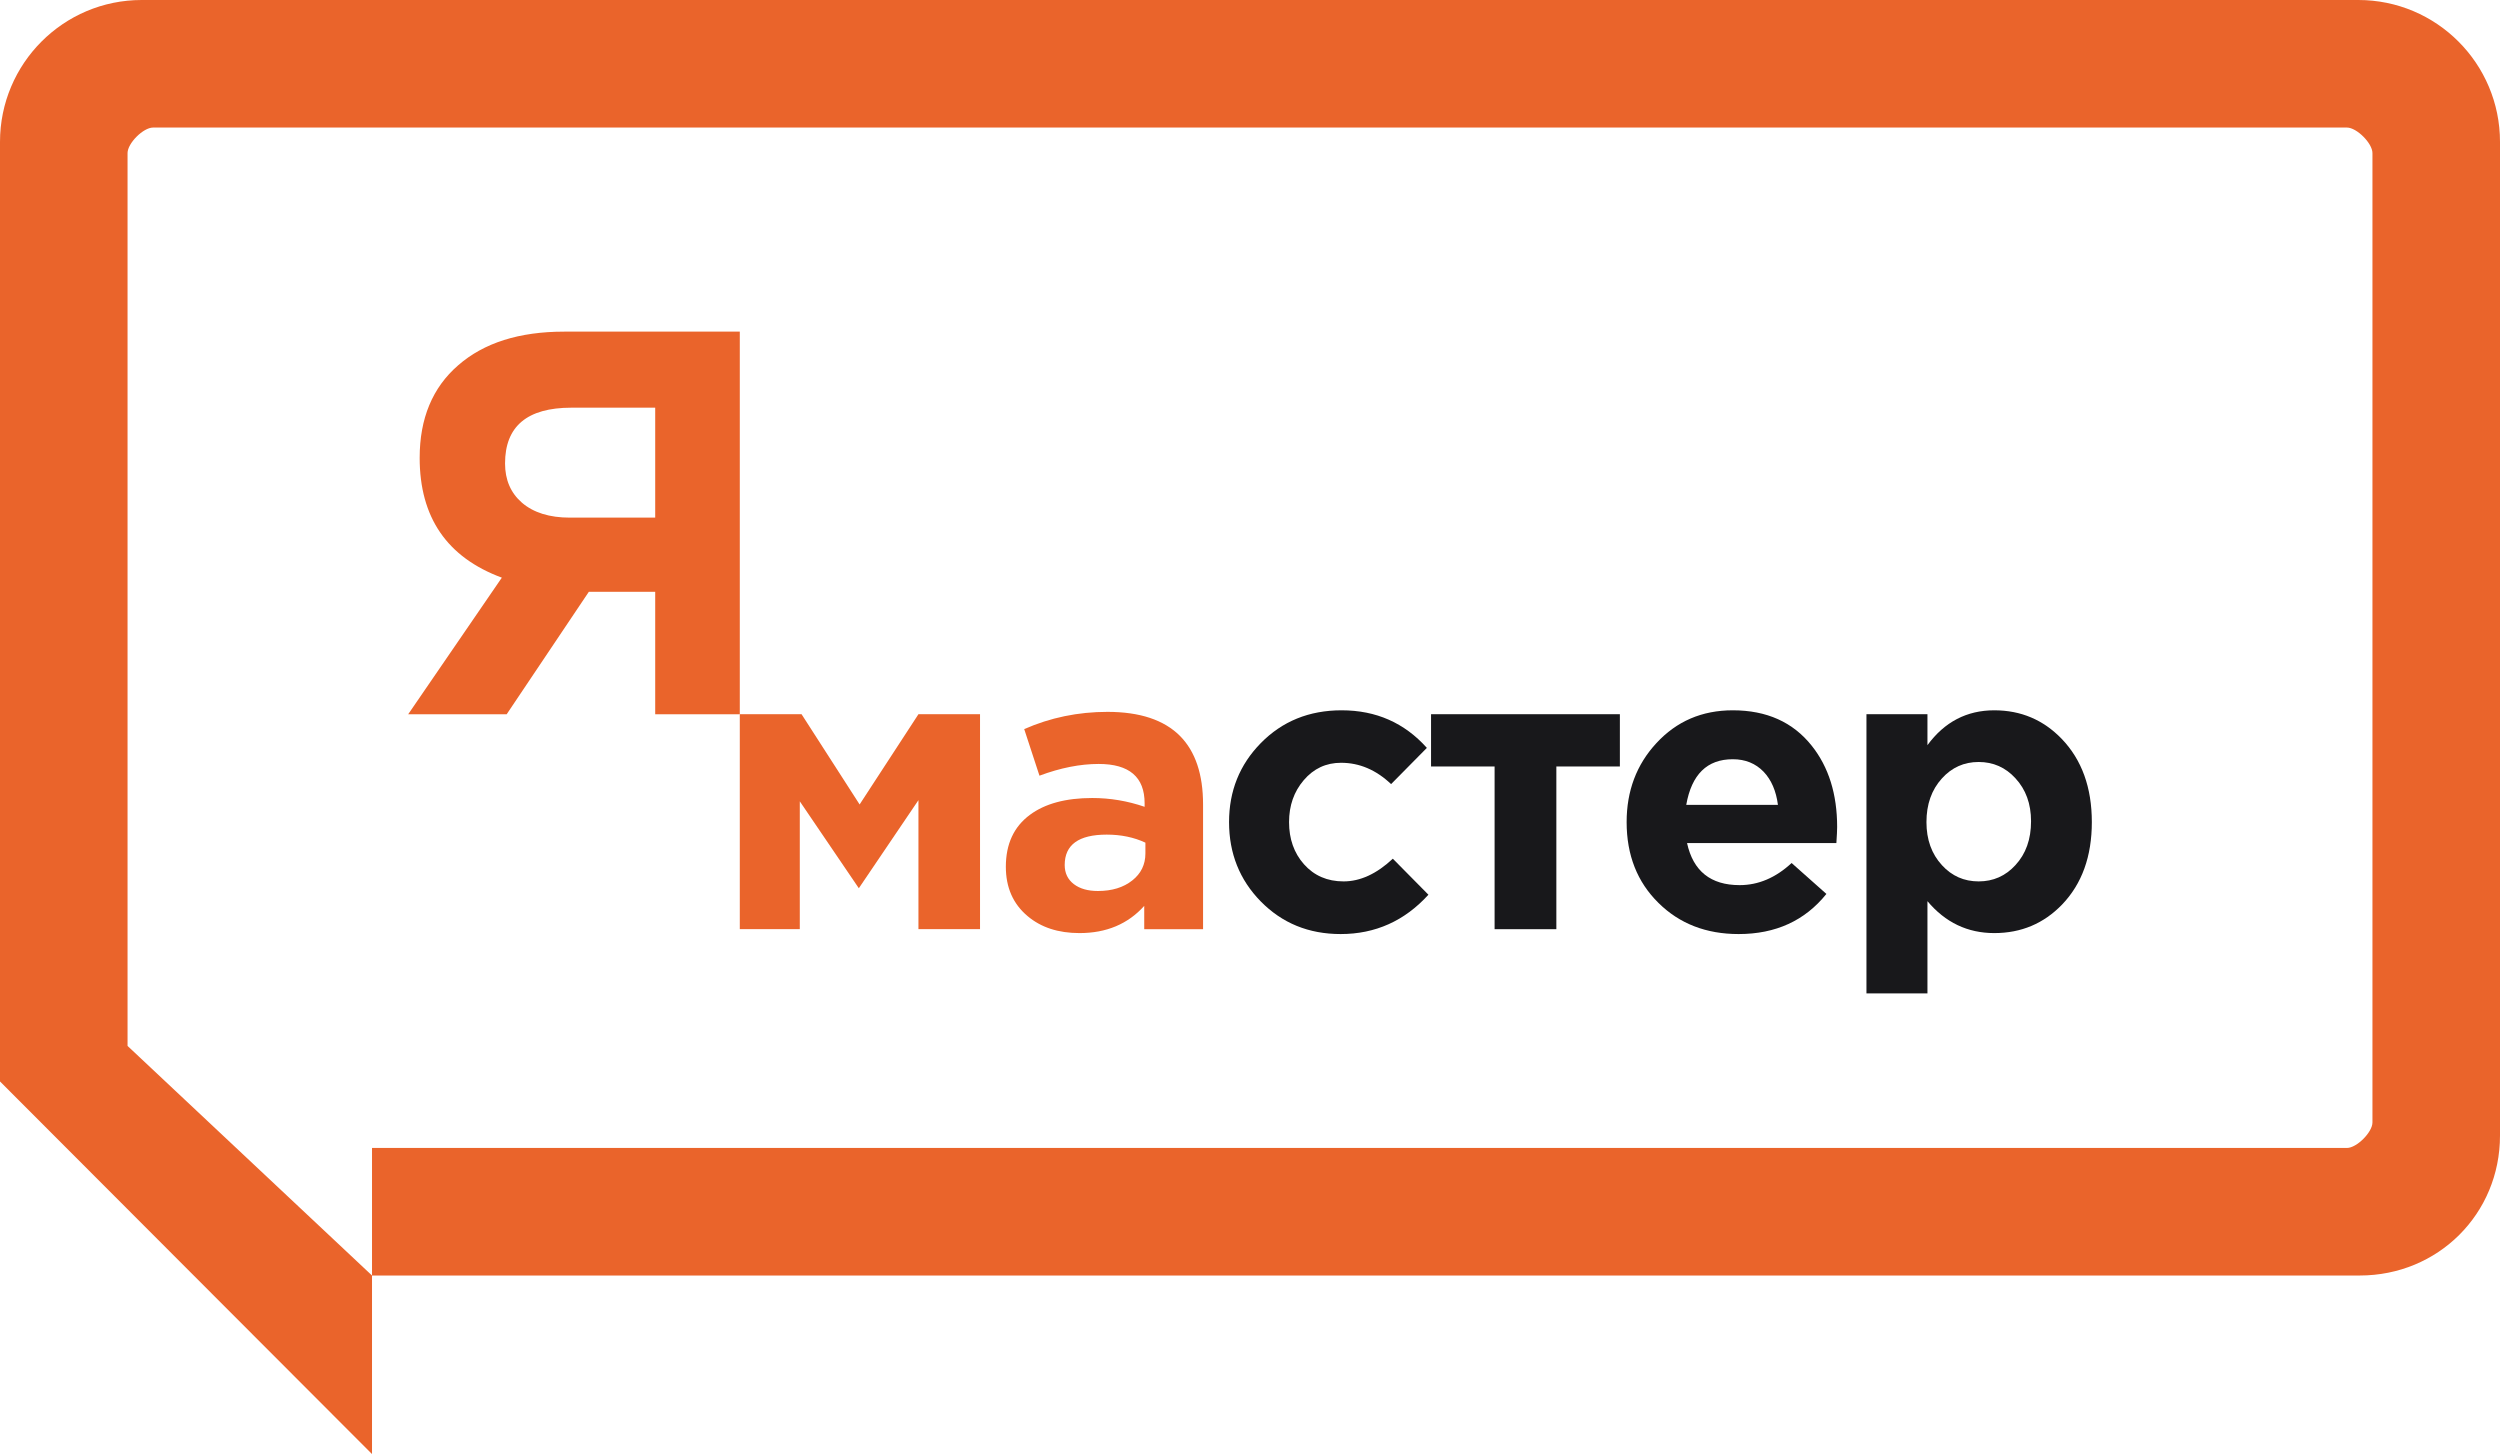
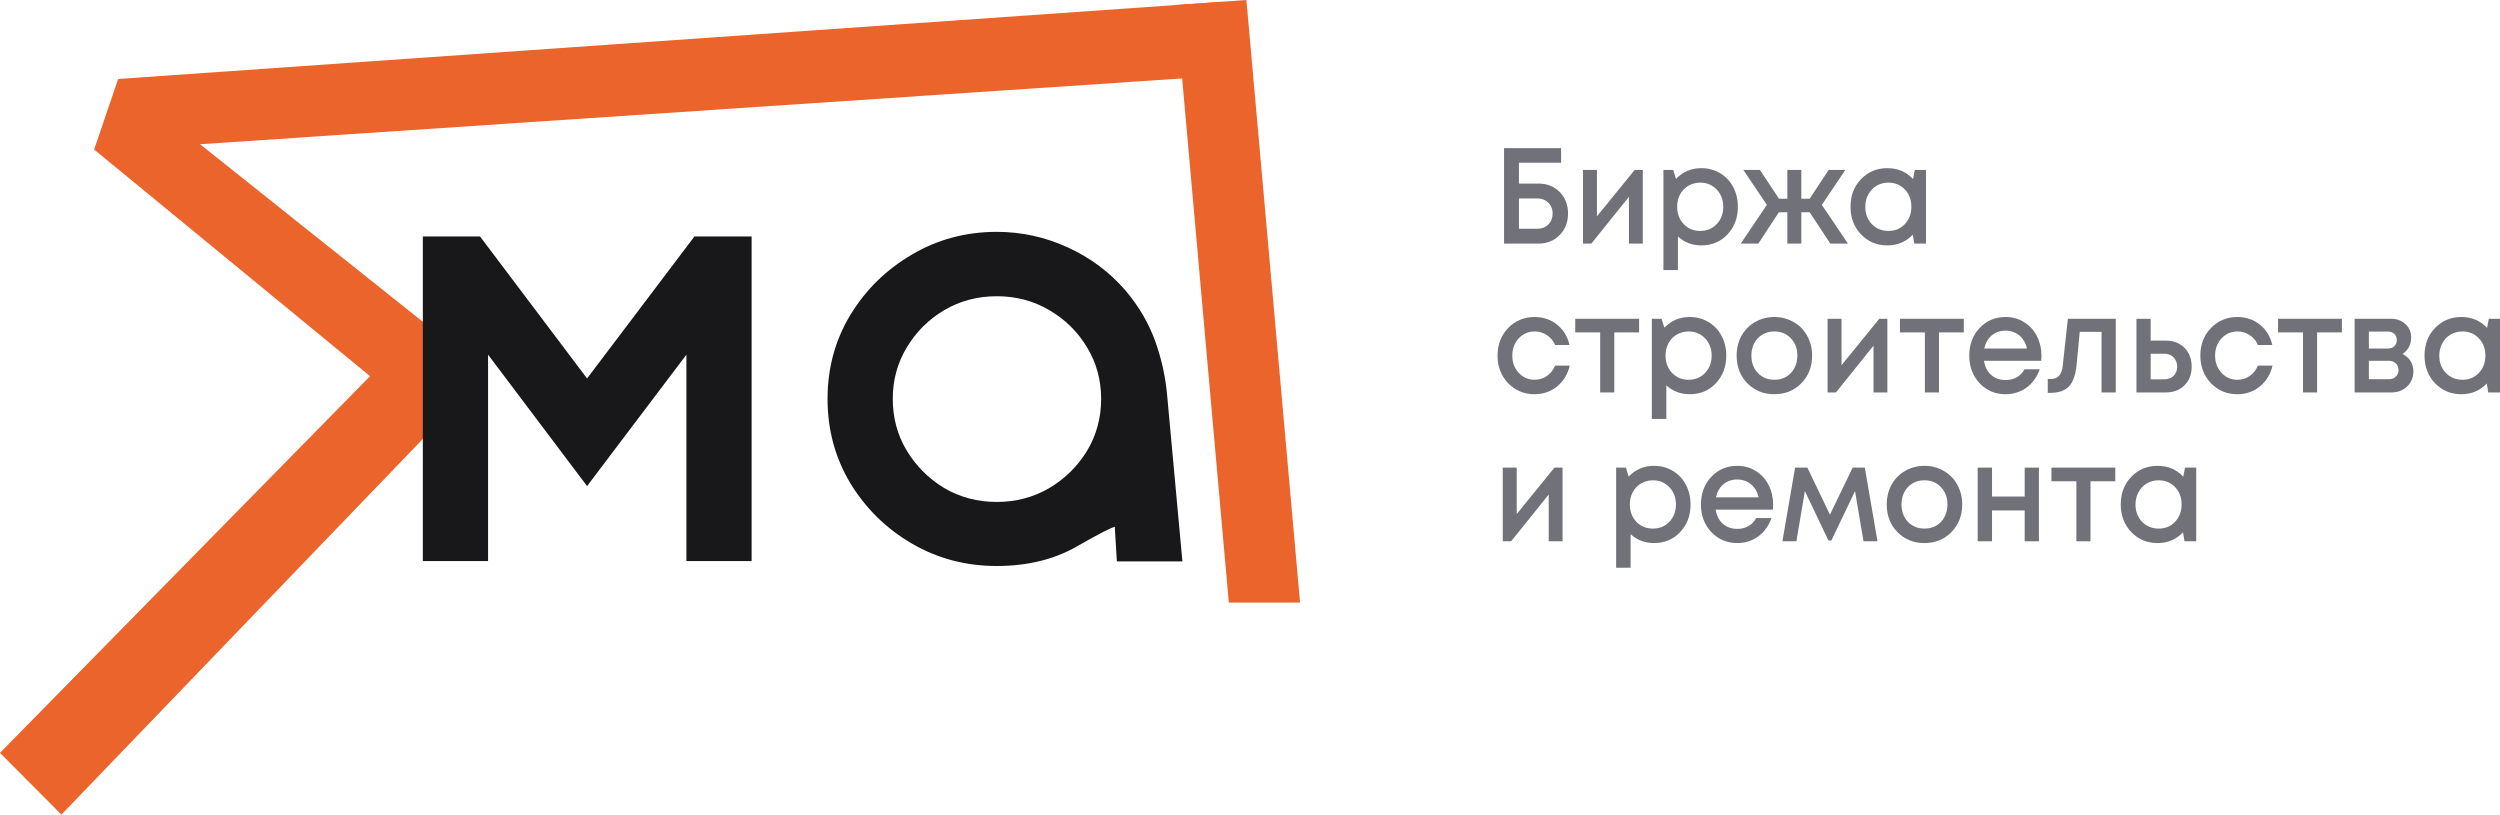
- <svg xmlns="http://www.w3.org/2000/svg" width="98" height="57" viewBox="0 0 98 57" fill="none">
-   <path fill-rule="evenodd" clip-rule="evenodd" d="M92 5H6C5.616 5 5 5.616 5 6V41L14.583 50V57L0 42.393V40.342V38.69V5.564C0 2.491 2.487 0 5.555 0H92.445C95.513 0 98 2.491 98 5.564V44.515C98 47.589 95.568 50 92.5 50H14.583V45H92C92.383 45 93 44.384 93 44V6C93 5.616 92.383 5 92 5Z" fill="#EA642B" />
-   <path d="M29 28H25.684V23.199H23.082L19.861 28H16L19.672 22.644C17.525 21.849 16.451 20.284 16.451 17.948C16.451 16.4 16.955 15.19 17.962 14.318C18.969 13.439 20.354 13 22.117 13H29V28ZM25.684 20.291V15.981H22.4C20.666 15.981 19.798 16.71 19.798 18.167C19.798 18.809 20.019 19.322 20.459 19.705C20.914 20.096 21.54 20.291 22.337 20.291H25.684Z" fill="#EA642B" />
-   <path d="M73.165 27.997H75.556V29.21C76.225 28.299 77.099 27.844 78.176 27.844C79.218 27.844 80.099 28.217 80.82 28.964C81.606 29.783 82 30.87 82 32.226C82 33.571 81.611 34.648 80.835 35.457C80.115 36.204 79.228 36.577 78.176 36.577C77.129 36.577 76.256 36.16 75.556 35.326V38.941H73.165V27.997ZM77.563 34.551C78.135 34.551 78.615 34.339 79.004 33.914C79.412 33.474 79.617 32.901 79.617 32.195C79.617 31.509 79.412 30.947 79.004 30.507C78.615 30.082 78.135 29.87 77.563 29.87C76.991 29.87 76.511 30.085 76.123 30.514C75.719 30.959 75.517 31.53 75.517 32.226C75.517 32.911 75.719 33.474 76.123 33.914C76.511 34.339 76.991 34.551 77.563 34.551Z" fill="#18181B" />
-   <path d="M68.154 36.615C66.883 36.615 65.835 36.209 65.013 35.395C64.18 34.577 63.764 33.52 63.764 32.226C63.764 31.003 64.152 29.972 64.929 29.133C65.721 28.273 66.719 27.844 67.925 27.844C69.253 27.844 70.284 28.307 71.02 29.233C71.684 30.067 72.016 31.128 72.016 32.418C72.016 32.54 72.006 32.75 71.986 33.047H66.132C66.372 34.147 67.059 34.697 68.193 34.697C68.928 34.697 69.608 34.408 70.231 33.83L71.595 35.042C70.752 36.091 69.605 36.615 68.154 36.615ZM69.695 31.55C69.623 31.003 69.437 30.571 69.135 30.253C68.819 29.926 68.415 29.762 67.925 29.762C66.918 29.762 66.311 30.358 66.101 31.55H69.695Z" fill="#18181B" />
-   <path d="M63.499 30.046H61.009V36.424H58.588V30.046H56.097V27.997H63.499V30.046Z" fill="#18181B" />
-   <path d="M52.554 36.615C51.302 36.615 50.258 36.188 49.42 35.334C48.593 34.49 48.179 33.454 48.179 32.226C48.179 31.008 48.593 29.977 49.42 29.133C50.263 28.273 51.32 27.844 52.592 27.844C53.941 27.844 55.054 28.335 55.933 29.317L54.531 30.737C53.943 30.179 53.289 29.901 52.569 29.901C51.982 29.901 51.494 30.128 51.106 30.584C50.722 31.034 50.531 31.581 50.531 32.226C50.531 32.886 50.725 33.436 51.113 33.876C51.512 34.326 52.03 34.551 52.669 34.551C53.322 34.551 53.966 34.254 54.599 33.661L55.994 35.073C55.059 36.101 53.912 36.615 52.554 36.615Z" fill="#18181B" />
-   <path d="M42.318 36.577C41.485 36.577 40.806 36.355 40.28 35.91C39.713 35.434 39.429 34.789 39.429 33.976C39.429 33.086 39.743 32.408 40.372 31.942C40.964 31.502 41.779 31.282 42.816 31.282C43.516 31.282 44.2 31.397 44.869 31.627V31.489C44.869 30.461 44.269 29.947 43.069 29.947C42.343 29.947 41.569 30.1 40.747 30.407L40.149 28.581C41.171 28.131 42.259 27.905 43.413 27.905C44.68 27.905 45.628 28.22 46.256 28.849C46.859 29.458 47.16 30.354 47.16 31.535V36.424H44.854V35.511C44.215 36.222 43.37 36.577 42.318 36.577ZM43.038 34.927C43.59 34.927 44.039 34.789 44.386 34.513C44.729 34.242 44.9 33.889 44.9 33.454V33.032C44.45 32.822 43.945 32.717 43.383 32.717C42.285 32.717 41.736 33.114 41.736 33.907C41.736 34.224 41.855 34.475 42.096 34.659C42.331 34.838 42.645 34.927 43.038 34.927Z" fill="#EA642B" />
-   <path d="M29 27.997H31.421L33.697 31.535L36.003 27.997H38.417V36.423H36.003V31.366L33.666 34.819L31.352 31.412V36.423H29V27.997Z" fill="#EA642B" />
+ <svg xmlns="http://www.w3.org/2000/svg" width="178" height="58" viewBox="0 0 178 58" fill="none">
+   <path d="M0 53.605L26.347 26.783L6.702 10.646L8.413 5.623L86.85 0.139L87.674 5.35L14.243 10.269L34.648 26.531L4.373 58L0 53.605Z" fill="#EA642B" />
+   <path fill-rule="evenodd" clip-rule="evenodd" d="M83.703 0.355L87.492 42.904H92.564L88.744 0L83.703 0.355Z" fill="#EA642B" />
+   <path d="M53.515 39.946H48.872V25.253L41.799 34.61L34.75 25.253V39.946H30.106V16.837H34.179L41.799 26.946L49.443 16.837H53.515V39.946Z" fill="#18181B" />
+   <path d="M70.971 40.299C68.764 40.299 66.748 39.766 64.922 38.7C63.096 37.635 61.636 36.201 60.54 34.398C59.461 32.596 58.921 30.598 58.921 28.404C58.921 26.209 59.461 24.219 60.54 22.432C61.636 20.63 63.096 19.196 64.922 18.13C66.748 17.049 68.764 16.508 70.971 16.508C72.733 16.508 74.416 16.876 76.019 17.613C77.639 18.35 79.02 19.384 80.163 20.716C81.1 21.829 81.798 23.028 82.258 24.313C82.719 25.598 83.005 26.93 83.116 28.309L84.187 39.97H79.52L79.377 37.596L79.401 37.548C79.401 37.533 79.385 37.525 79.353 37.525C79.178 37.525 78.281 37.987 76.662 38.912C75.043 39.837 73.146 40.299 70.971 40.299ZM70.971 35.738C72.336 35.738 73.582 35.409 74.71 34.751C75.837 34.077 76.734 33.191 77.4 32.094C78.067 30.982 78.401 29.751 78.401 28.404C78.401 27.056 78.067 25.833 77.4 24.736C76.734 23.623 75.837 22.738 74.71 22.08C73.582 21.421 72.336 21.092 70.971 21.092C69.605 21.092 68.359 21.421 67.232 22.08C66.121 22.738 65.232 23.623 64.565 24.736C63.898 25.833 63.565 27.056 63.565 28.404C63.565 29.751 63.898 30.982 64.565 32.094C65.232 33.191 66.121 34.077 67.232 34.751C68.359 35.409 69.605 35.738 70.971 35.738Z" fill="#18181B" />
+   <path d="M155.572 33.294H156.372V38.54H155.535L155.433 37.898C154.949 38.41 154.345 38.666 153.62 38.666C152.87 38.666 152.244 38.404 151.742 37.879C151.246 37.355 150.998 36.7 150.998 35.917C150.998 35.127 151.246 34.473 151.742 33.955C152.244 33.43 152.87 33.168 153.62 33.168C154.357 33.168 154.968 33.427 155.451 33.945L155.572 33.294ZM152.513 37.151C152.829 37.474 153.223 37.636 153.694 37.636C154.171 37.636 154.562 37.474 154.866 37.151C155.176 36.82 155.33 36.409 155.33 35.917C155.33 35.418 155.176 35.007 154.866 34.683C154.562 34.359 154.171 34.197 153.694 34.197C153.384 34.197 153.102 34.272 152.848 34.421C152.6 34.57 152.405 34.777 152.262 35.043C152.12 35.302 152.048 35.593 152.048 35.917C152.048 36.409 152.203 36.82 152.513 37.151Z" fill="#71717A" />
+   <path d="M150.609 33.294V34.266H148.843V38.54H147.838V34.266H146.062V33.294H150.609Z" fill="#71717A" />
+   <path d="M144.157 33.294H145.17V38.54H144.157V36.344H141.832V38.54H140.81V33.294H141.832V35.353H144.157V33.294Z" fill="#71717A" />
+   <path d="M138.938 37.889C138.43 38.407 137.792 38.666 137.023 38.666C136.254 38.666 135.613 38.407 135.098 37.889C134.59 37.364 134.336 36.707 134.336 35.917C134.336 35.399 134.451 34.929 134.68 34.508C134.916 34.087 135.238 33.76 135.647 33.527C136.062 33.288 136.521 33.168 137.023 33.168C137.525 33.168 137.981 33.288 138.39 33.527C138.805 33.76 139.128 34.087 139.357 34.508C139.592 34.929 139.71 35.399 139.71 35.917C139.71 36.707 139.453 37.364 138.938 37.889ZM137.023 37.636C137.339 37.636 137.621 37.565 137.869 37.422C138.117 37.274 138.309 37.07 138.446 36.811C138.588 36.545 138.66 36.247 138.66 35.917C138.66 35.418 138.505 35.007 138.195 34.683C137.891 34.359 137.5 34.197 137.023 34.197C136.546 34.197 136.152 34.359 135.842 34.683C135.539 35.007 135.387 35.418 135.387 35.917C135.387 36.416 135.539 36.827 135.842 37.151C136.152 37.474 136.546 37.636 137.023 37.636Z" fill="#71717A" />
+   <path d="M133.677 38.54H132.682L132.078 34.965L130.395 38.481H130.181L128.507 34.965L127.903 38.54H126.908L127.81 33.294H128.684L130.292 36.645L131.91 33.294H132.775L133.677 38.54Z" fill="#71717A" />
+   <path d="M126.248 35.927C126.248 36.024 126.242 36.144 126.23 36.286H122.157C122.219 36.707 122.387 37.041 122.659 37.286C122.938 37.533 123.282 37.656 123.691 37.656C123.89 37.656 124.076 37.627 124.249 37.568C124.423 37.504 124.575 37.416 124.705 37.306C124.841 37.189 124.953 37.05 125.04 36.888H126.127C125.929 37.445 125.613 37.882 125.179 38.2C124.745 38.511 124.249 38.666 123.691 38.666C122.954 38.666 122.337 38.404 121.841 37.879C121.351 37.355 121.107 36.7 121.107 35.917C121.107 35.133 121.351 34.479 121.841 33.955C122.337 33.43 122.954 33.168 123.691 33.168C124.193 33.168 124.64 33.294 125.03 33.547C125.421 33.793 125.721 34.126 125.932 34.547C126.143 34.962 126.248 35.421 126.248 35.927ZM123.691 34.139C123.307 34.139 122.979 34.252 122.706 34.479C122.439 34.706 122.263 35.017 122.176 35.412H125.216C125.154 35.146 125.052 34.919 124.909 34.732C124.767 34.538 124.59 34.392 124.379 34.295C124.175 34.191 123.945 34.139 123.691 34.139Z" fill="#71717A" />
+   <path d="M117.764 33.168C118.26 33.168 118.707 33.288 119.103 33.527C119.5 33.76 119.81 34.087 120.033 34.508C120.256 34.929 120.368 35.399 120.368 35.917C120.368 36.707 120.12 37.364 119.624 37.889C119.134 38.407 118.514 38.666 117.764 38.666C117.12 38.666 116.565 38.456 116.1 38.035V40.424H115.068V33.294H115.765L115.961 33.935C116.444 33.424 117.045 33.168 117.764 33.168ZM116.509 37.151C116.819 37.474 117.21 37.636 117.681 37.636C118.158 37.636 118.552 37.474 118.862 37.151C119.171 36.82 119.326 36.409 119.326 35.917C119.326 35.425 119.171 35.017 118.862 34.693C118.552 34.363 118.161 34.197 117.69 34.197C117.38 34.197 117.098 34.272 116.844 34.421C116.59 34.57 116.391 34.777 116.249 35.043C116.112 35.302 116.044 35.593 116.044 35.917C116.044 36.409 116.199 36.82 116.509 37.151Z" fill="#71717A" />
+   <path d="M110.678 33.294H111.254V38.54H110.269V35.208L107.591 38.54H106.996V33.294H107.991V36.597L110.678 33.294Z" fill="#71717A" />
+   <path d="M177.201 22.697H178V27.942H177.163L177.061 27.301C176.578 27.813 175.973 28.069 175.248 28.069C174.498 28.069 173.872 27.806 173.37 27.282C172.874 26.757 172.626 26.103 172.626 25.32C172.626 24.53 172.874 23.875 173.37 23.357C173.872 22.833 174.498 22.571 175.248 22.571C175.986 22.571 176.596 22.83 177.08 23.348L177.201 22.697ZM174.142 26.553C174.458 26.877 174.851 27.039 175.322 27.039C175.8 27.039 176.19 26.877 176.494 26.553C176.804 26.223 176.959 25.812 176.959 25.32C176.959 24.821 176.804 24.41 176.494 24.086C176.19 23.762 175.8 23.6 175.322 23.6C175.013 23.6 174.731 23.675 174.476 23.824C174.228 23.973 174.033 24.18 173.891 24.445C173.748 24.704 173.677 24.996 173.677 25.32C173.677 25.812 173.832 26.223 174.142 26.553Z" fill="#71717A" />
+   <path d="M171.053 25.203C171.171 25.255 171.276 25.323 171.369 25.407C171.468 25.485 171.552 25.579 171.62 25.689C171.688 25.792 171.741 25.909 171.778 26.038C171.815 26.168 171.834 26.301 171.834 26.437C171.834 26.864 171.685 27.224 171.388 27.515C171.09 27.8 170.718 27.942 170.272 27.942H167.65V22.697H170.235C170.656 22.697 171 22.823 171.267 23.076C171.54 23.322 171.676 23.642 171.676 24.037C171.676 24.284 171.62 24.51 171.509 24.717C171.397 24.925 171.245 25.087 171.053 25.203ZM170.653 24.212C170.653 24.031 170.594 23.885 170.476 23.775C170.365 23.665 170.216 23.61 170.03 23.61H168.663V24.814H170.03C170.216 24.814 170.365 24.759 170.476 24.649C170.594 24.539 170.653 24.394 170.653 24.212ZM170.086 27C170.291 27 170.455 26.939 170.579 26.816C170.709 26.693 170.774 26.537 170.774 26.349C170.774 26.155 170.709 25.996 170.579 25.873C170.449 25.75 170.281 25.689 170.077 25.689H168.663V27H170.086Z" fill="#71717A" />
+   <path d="M166.744 22.697V23.668H164.978V27.942H163.973V23.668H162.198V22.697H166.744Z" fill="#71717A" />
+   <path d="M159.295 28.069C158.551 28.069 157.925 27.806 157.417 27.282C156.915 26.751 156.664 26.097 156.664 25.32C156.664 24.536 156.915 23.882 157.417 23.357C157.925 22.833 158.554 22.571 159.304 22.571C159.918 22.571 160.451 22.752 160.903 23.115C161.356 23.477 161.65 23.96 161.787 24.562H160.764C160.634 24.264 160.439 24.031 160.178 23.863C159.918 23.688 159.623 23.6 159.295 23.6C159.004 23.6 158.737 23.675 158.495 23.824C158.254 23.973 158.061 24.18 157.919 24.445C157.782 24.704 157.714 24.996 157.714 25.32C157.714 25.805 157.866 26.213 158.17 26.544C158.474 26.874 158.849 27.039 159.295 27.039C159.623 27.039 159.915 26.952 160.169 26.777C160.429 26.602 160.628 26.353 160.764 26.029H161.805C161.663 26.644 161.362 27.139 160.903 27.515C160.451 27.884 159.915 28.069 159.295 28.069Z" fill="#71717A" />
+   <path d="M154.197 24.251C154.749 24.251 155.195 24.423 155.536 24.766C155.877 25.109 156.047 25.556 156.047 26.107C156.047 26.651 155.877 27.094 155.536 27.437C155.195 27.774 154.749 27.942 154.197 27.942H152.114V22.697H153.128V24.251H154.197ZM154.076 27.01C154.355 27.01 154.581 26.929 154.755 26.767C154.928 26.599 155.015 26.378 155.015 26.107C155.015 25.925 154.975 25.767 154.894 25.631C154.82 25.488 154.711 25.378 154.569 25.3C154.426 25.223 154.262 25.184 154.076 25.184H153.128V27.01H154.076Z" fill="#71717A" />
+   <path d="M147.232 22.697H150.644V27.942H149.631V23.629H148.078L147.855 25.951C147.786 26.689 147.604 27.211 147.306 27.515C147.015 27.819 146.572 27.972 145.976 27.972H145.8V26.981H146.042C146.531 26.981 146.807 26.66 146.869 26.019L147.232 22.697Z" fill="#71717A" />
+   <path d="M145.352 25.329C145.352 25.427 145.346 25.546 145.334 25.689H141.261C141.323 26.11 141.491 26.443 141.763 26.689C142.042 26.935 142.386 27.058 142.796 27.058C142.994 27.058 143.18 27.029 143.353 26.971C143.527 26.906 143.679 26.819 143.809 26.709C143.945 26.592 144.057 26.453 144.144 26.291H145.232C145.033 26.848 144.717 27.285 144.283 27.602C143.849 27.913 143.353 28.069 142.796 28.069C142.058 28.069 141.441 27.806 140.945 27.282C140.456 26.757 140.211 26.103 140.211 25.32C140.211 24.536 140.456 23.882 140.945 23.357C141.441 22.833 142.058 22.571 142.796 22.571C143.298 22.571 143.744 22.697 144.134 22.949C144.525 23.195 144.826 23.529 145.036 23.95C145.247 24.364 145.352 24.824 145.352 25.329ZM142.796 23.542C142.411 23.542 142.083 23.655 141.81 23.882C141.543 24.109 141.367 24.419 141.28 24.814H144.32C144.258 24.549 144.156 24.322 144.014 24.134C143.871 23.94 143.694 23.795 143.484 23.697C143.279 23.594 143.05 23.542 142.796 23.542Z" fill="#71717A" />
+   <path d="M139.822 22.697V23.668H138.056V27.942H137.051V23.668H135.276V22.697H139.822Z" fill="#71717A" />
+   <path d="M133.804 22.697H134.381V27.942H133.395V24.61L130.718 27.942H130.123V22.697H131.117V26L133.804 22.697Z" fill="#71717A" />
+   <path d="M128.251 27.292C127.743 27.81 127.105 28.069 126.336 28.069C125.567 28.069 124.926 27.81 124.411 27.292C123.903 26.767 123.649 26.11 123.649 25.32C123.649 24.802 123.764 24.332 123.993 23.911C124.228 23.49 124.551 23.163 124.96 22.93C125.375 22.69 125.834 22.571 126.336 22.571C126.838 22.571 127.294 22.69 127.703 22.93C128.118 23.163 128.44 23.49 128.67 23.911C128.905 24.332 129.023 24.802 129.023 25.32C129.023 26.11 128.766 26.767 128.251 27.292ZM126.336 27.039C126.652 27.039 126.934 26.968 127.182 26.825C127.43 26.676 127.622 26.472 127.759 26.213C127.901 25.948 127.972 25.65 127.972 25.32C127.972 24.821 127.817 24.41 127.508 24.086C127.204 23.762 126.813 23.6 126.336 23.6C125.859 23.6 125.465 23.762 125.155 24.086C124.851 24.41 124.7 24.821 124.7 25.32C124.7 25.818 124.851 26.23 125.155 26.553C125.465 26.877 125.859 27.039 126.336 27.039Z" fill="#71717A" />
+   <path d="M120.307 22.571C120.803 22.571 121.249 22.69 121.646 22.93C122.042 23.163 122.352 23.49 122.575 23.911C122.799 24.332 122.91 24.802 122.91 25.32C122.91 26.11 122.662 26.767 122.166 27.292C121.677 27.81 121.057 28.069 120.307 28.069C119.662 28.069 119.107 27.858 118.642 27.437V29.827H117.61V22.697H118.308L118.503 23.338C118.986 22.826 119.588 22.571 120.307 22.571ZM119.052 26.553C119.361 26.877 119.752 27.039 120.223 27.039C120.7 27.039 121.094 26.877 121.404 26.553C121.714 26.223 121.869 25.812 121.869 25.32C121.869 24.828 121.714 24.419 121.404 24.096C121.094 23.765 120.703 23.6 120.232 23.6C119.922 23.6 119.64 23.675 119.386 23.824C119.132 23.973 118.934 24.18 118.791 24.445C118.655 24.704 118.587 24.996 118.587 25.32C118.587 25.812 118.742 26.223 119.052 26.553Z" fill="#71717A" />
+   <path d="M116.705 22.697V23.668H114.938V27.942H113.934V23.668H112.158V22.697H116.705Z" fill="#71717A" />
+   <path d="M109.255 28.069C108.511 28.069 107.885 27.806 107.377 27.282C106.875 26.751 106.624 26.097 106.624 25.32C106.624 24.536 106.875 23.882 107.377 23.357C107.885 22.833 108.515 22.571 109.265 22.571C109.878 22.571 110.411 22.752 110.864 23.115C111.316 23.477 111.611 23.96 111.747 24.562H110.724C110.594 24.264 110.399 24.031 110.139 23.863C109.878 23.688 109.584 23.6 109.255 23.6C108.964 23.6 108.697 23.675 108.456 23.824C108.214 23.973 108.022 24.18 107.879 24.445C107.743 24.704 107.675 24.996 107.675 25.32C107.675 25.805 107.827 26.213 108.13 26.544C108.434 26.874 108.809 27.039 109.255 27.039C109.584 27.039 109.875 26.952 110.129 26.777C110.39 26.602 110.588 26.353 110.724 26.029H111.766C111.623 26.644 111.323 27.139 110.864 27.515C110.411 27.884 109.875 28.069 109.255 28.069Z" fill="#71717A" />
+   <path d="M136.332 12.1H137.131V17.345H136.295L136.192 16.704C135.709 17.216 135.105 17.472 134.379 17.472C133.629 17.472 133.003 17.209 132.501 16.685C132.005 16.16 131.757 15.506 131.757 14.723C131.757 13.932 132.005 13.278 132.501 12.76C133.003 12.236 133.629 11.973 134.379 11.973C135.117 11.973 135.727 12.232 136.211 12.751L136.332 12.1ZM133.273 15.956C133.589 16.28 133.983 16.442 134.454 16.442C134.931 16.442 135.321 16.28 135.625 15.956C135.935 15.626 136.09 15.215 136.09 14.723C136.09 14.224 135.935 13.813 135.625 13.489C135.321 13.165 134.931 13.003 134.454 13.003C134.144 13.003 133.862 13.078 133.608 13.226C133.36 13.375 133.164 13.583 133.022 13.848C132.879 14.107 132.808 14.399 132.808 14.723C132.808 15.215 132.963 15.626 133.273 15.956Z" fill="#71717A" />
+   <path d="M130.318 17.345L128.849 15.111H128.254V17.345H127.259V15.111H126.655L125.195 17.345H123.94L125.8 14.586L124.126 12.1H125.307L126.664 14.149H127.259V12.1H128.254V14.149H128.849L130.198 12.1H131.388L129.714 14.586L131.574 17.345H130.318Z" fill="#71717A" />
+   <path d="M121.133 11.973C121.629 11.973 122.075 12.093 122.472 12.333C122.869 12.566 123.179 12.893 123.402 13.314C123.625 13.735 123.736 14.204 123.736 14.723C123.736 15.513 123.488 16.17 122.993 16.694C122.503 17.212 121.883 17.472 121.133 17.472C120.488 17.472 119.934 17.261 119.469 16.84V19.23H118.437V12.1H119.134L119.329 12.741C119.813 12.229 120.414 11.973 121.133 11.973ZM119.878 15.956C120.188 16.28 120.578 16.442 121.049 16.442C121.527 16.442 121.92 16.28 122.23 15.956C122.54 15.626 122.695 15.215 122.695 14.723C122.695 14.23 122.54 13.822 122.23 13.498C121.92 13.168 121.53 13.003 121.059 13.003C120.749 13.003 120.467 13.078 120.213 13.226C119.958 13.375 119.76 13.583 119.617 13.848C119.481 14.107 119.413 14.399 119.413 14.723C119.413 15.215 119.568 15.626 119.878 15.956Z" fill="#71717A" />
+   <path d="M116.389 12.1H116.966V17.345H115.98V14.013L113.302 17.345H112.707V12.1H113.702V15.402L116.389 12.1Z" fill="#71717A" />
+   <path d="M109.544 13.071C110.157 13.071 110.659 13.272 111.05 13.673C111.447 14.075 111.645 14.583 111.645 15.198C111.645 15.82 111.443 16.335 111.041 16.743C110.644 17.145 110.142 17.345 109.534 17.345H107.089V10.545H111.152V11.585H108.149V13.071H109.544ZM109.451 16.286C109.773 16.286 110.036 16.186 110.241 15.985C110.445 15.778 110.548 15.516 110.548 15.198C110.548 14.991 110.501 14.807 110.408 14.645C110.315 14.483 110.185 14.357 110.018 14.266C109.857 14.175 109.668 14.13 109.451 14.13H108.149V16.286H109.451Z" fill="#71717A" />
</svg>
